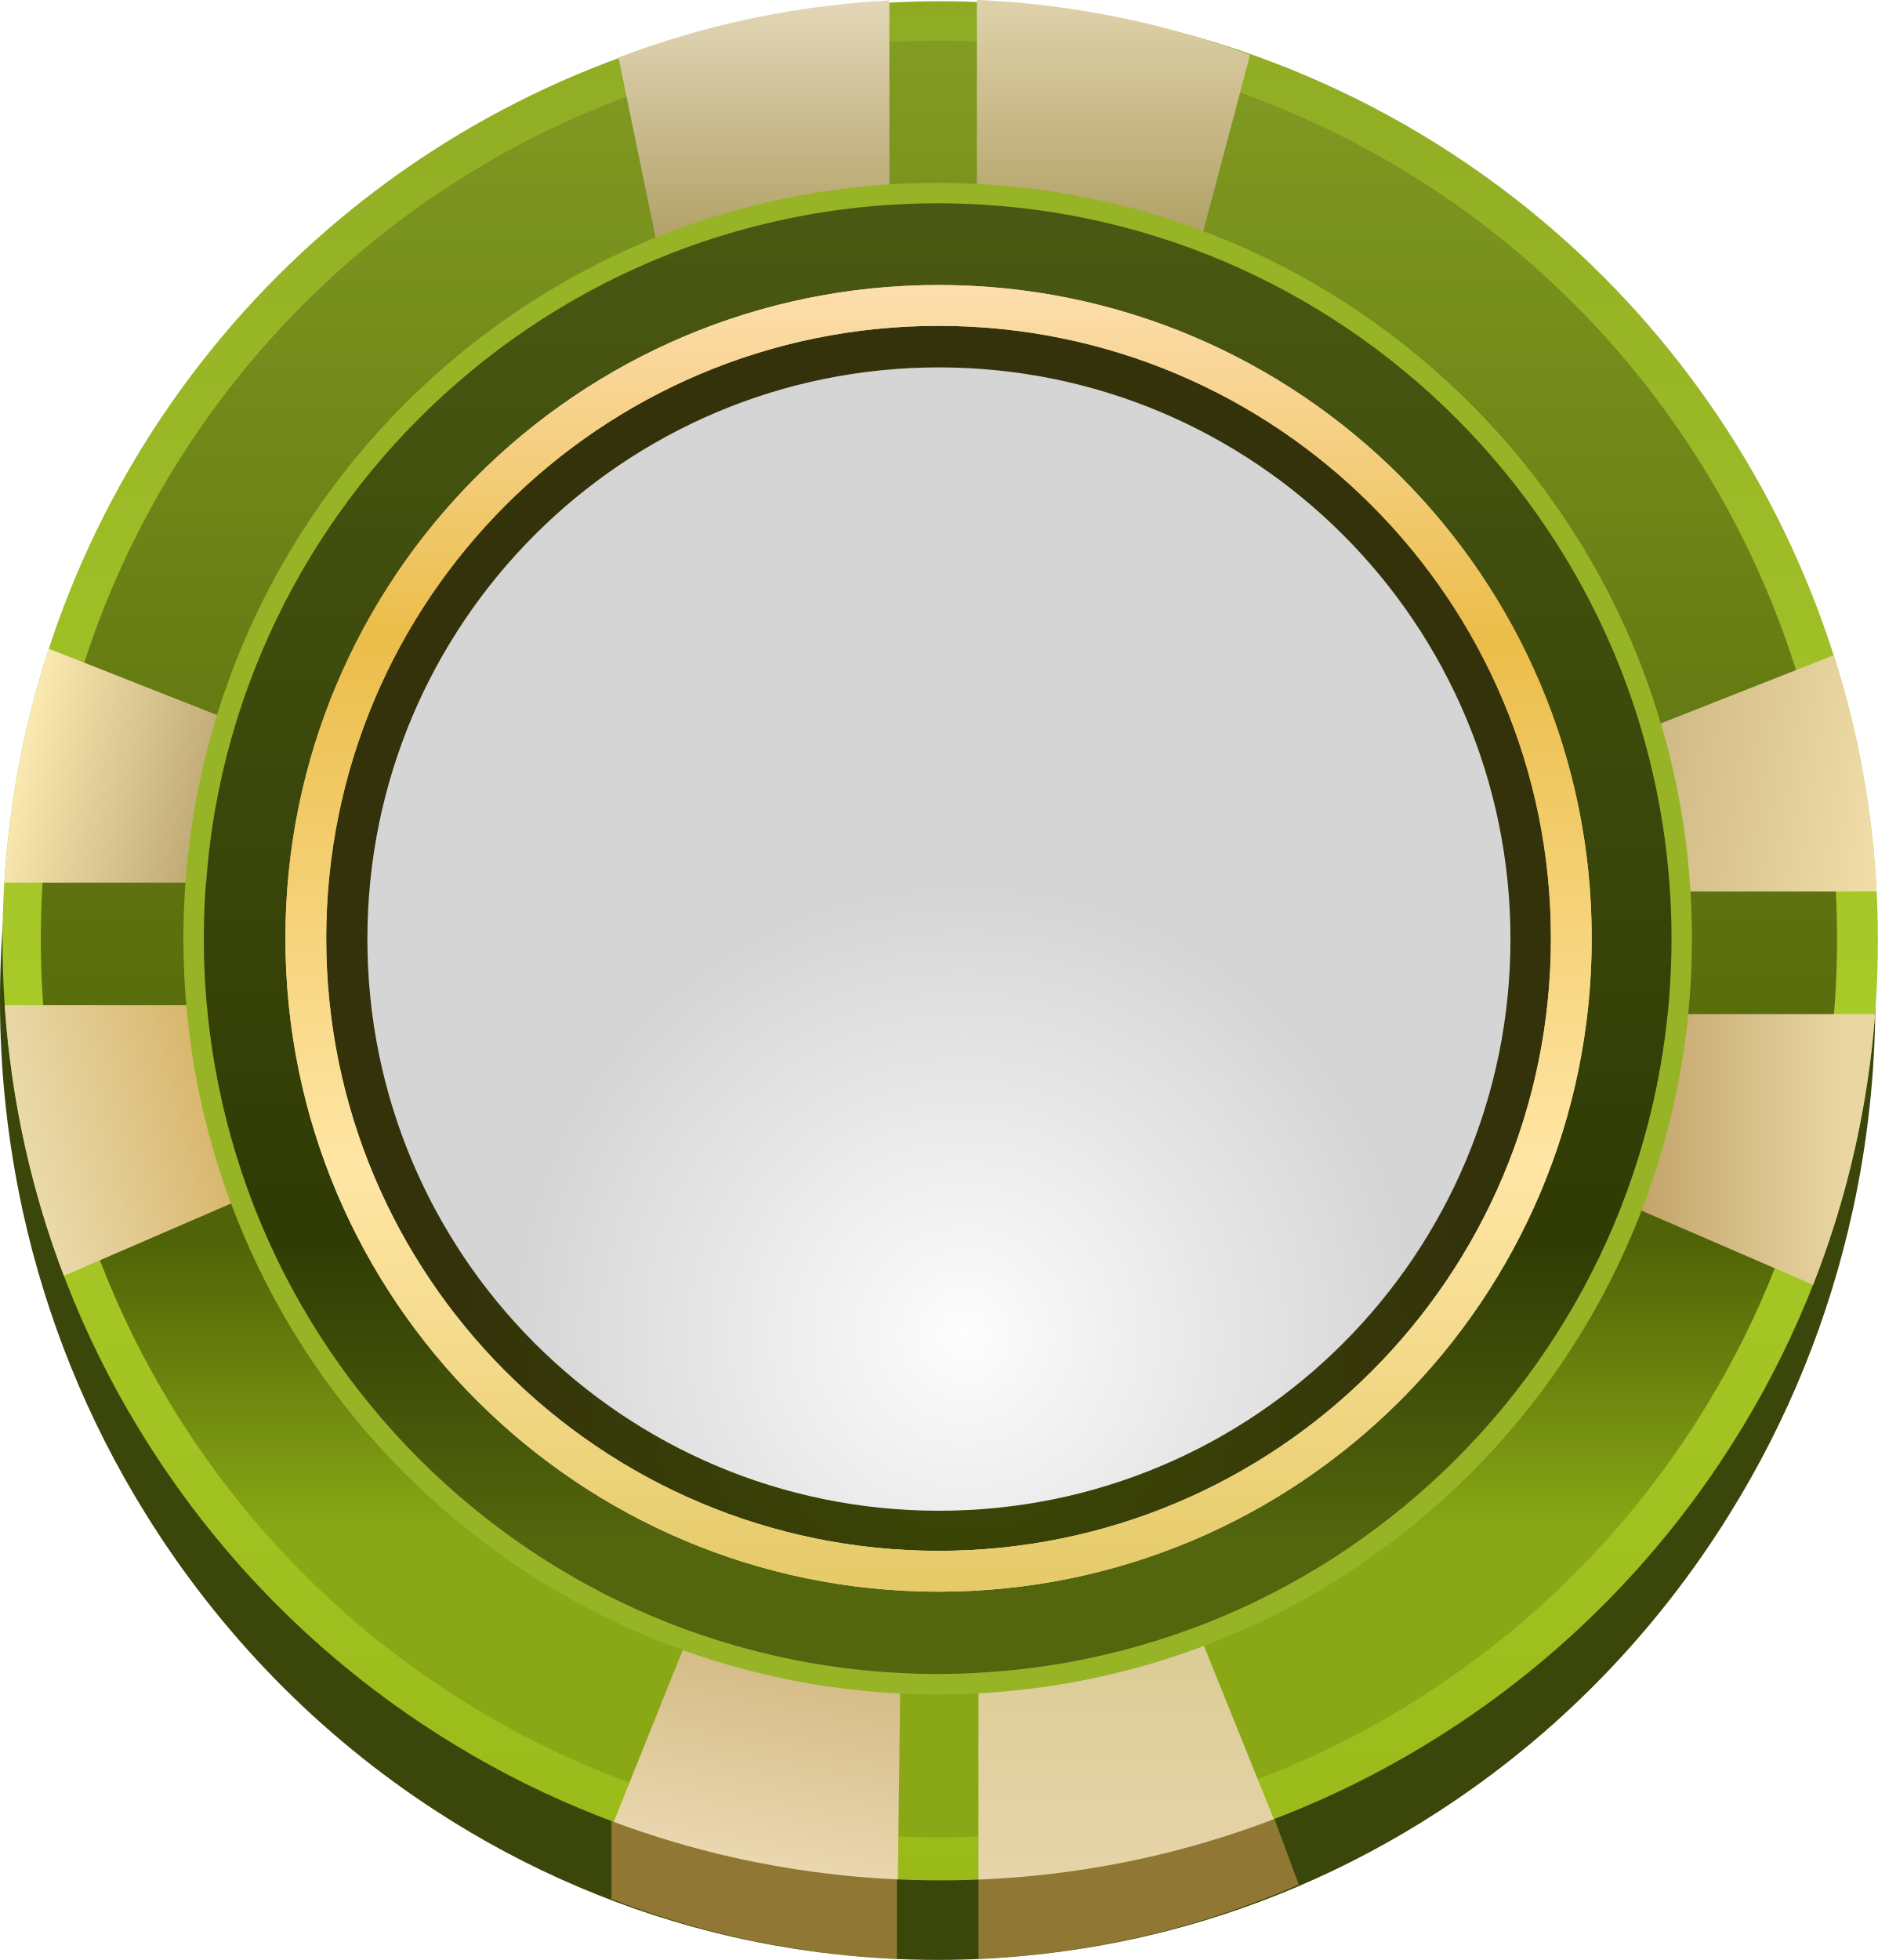
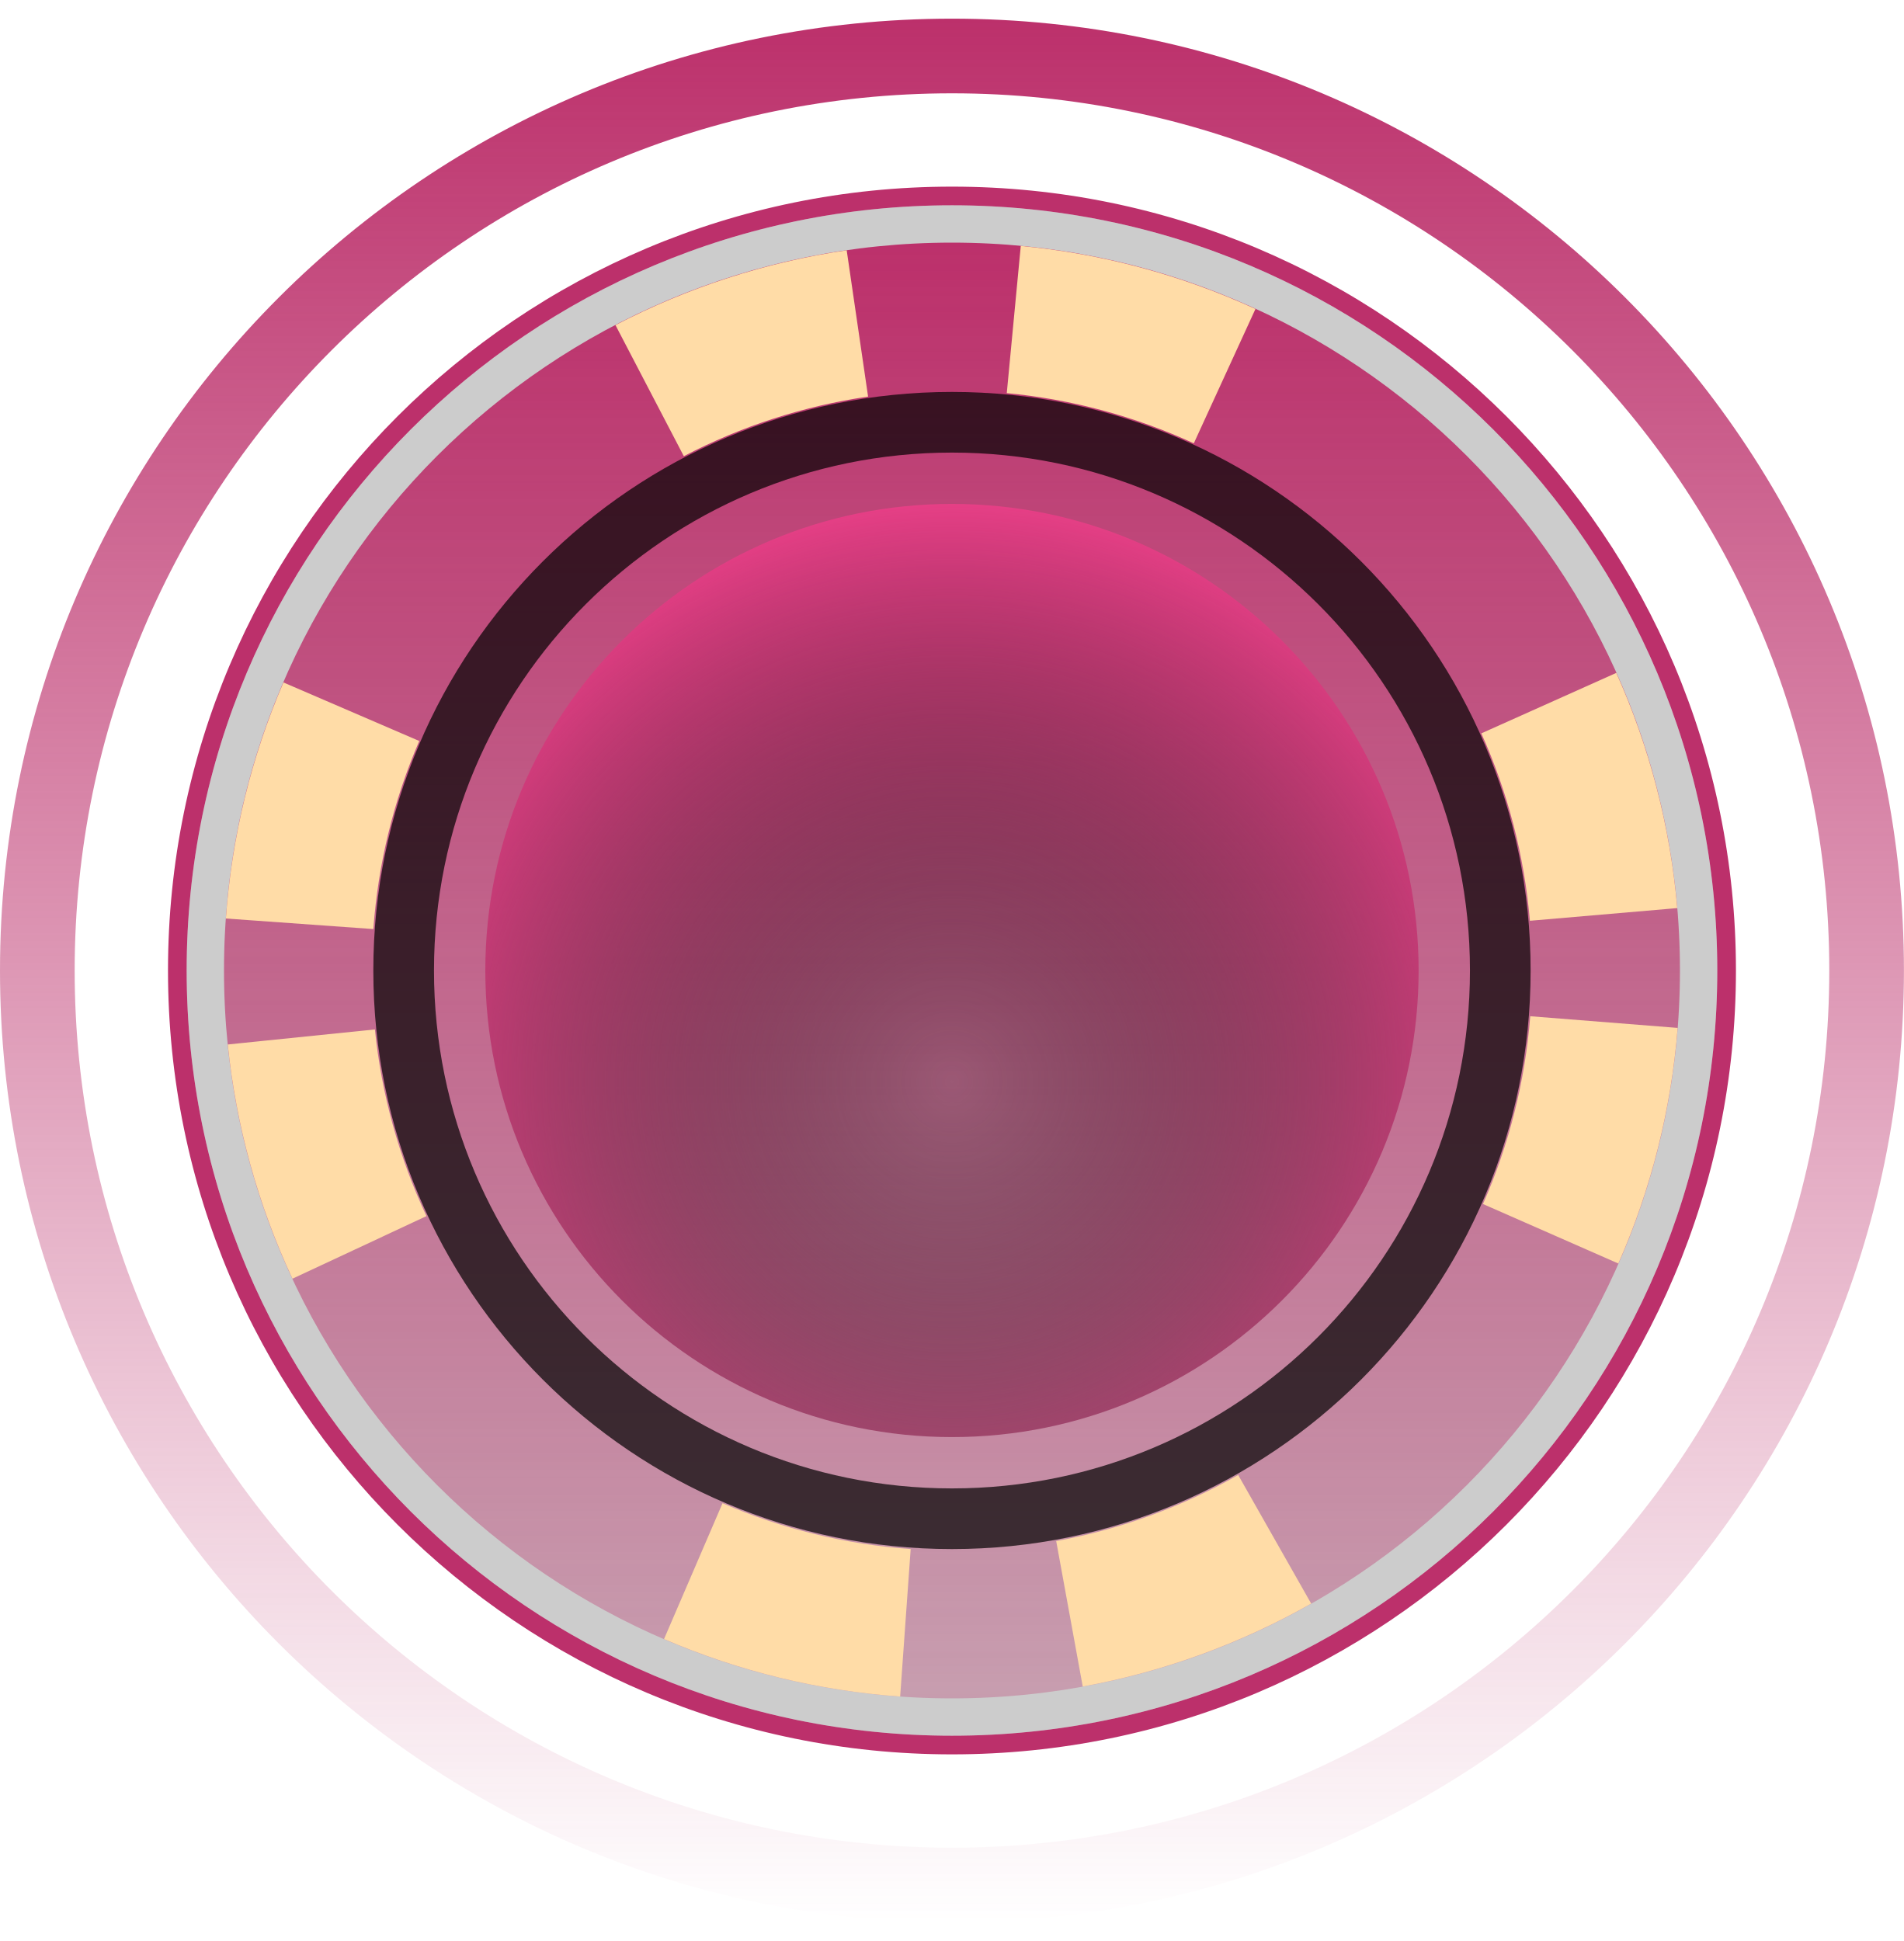
- <svg xmlns="http://www.w3.org/2000/svg" width="46" height="48" viewBox="0 0 46 48" fill="none">
-   <path d="M45.938 24.488C45.94 26.227 45.753 27.961 45.381 29.658C44.807 32.28 43.793 34.781 42.385 37.049C40.563 39.998 38.123 42.496 35.242 44.361C33.026 45.802 30.583 46.84 28.021 47.428C24.694 48.188 21.244 48.188 17.918 47.428C15.356 46.84 12.913 45.802 10.697 44.361C7.816 42.496 5.376 39.998 3.553 37.049C2.145 34.781 1.131 32.28 0.557 29.658C-0.186 26.252 -0.186 22.72 0.557 19.314C1.516 14.976 3.656 11.006 6.728 7.862C9.801 4.718 13.68 2.529 17.918 1.548C21.244 0.787 24.694 0.787 28.021 1.548C32.258 2.53 36.137 4.719 39.209 7.863C42.281 11.007 44.421 14.977 45.381 19.314C45.753 21.012 45.94 22.747 45.938 24.488Z" fill="#3B470A" />
-   <path d="M46 23.041C46.001 24.743 45.814 26.44 45.443 28.101C44.869 30.667 43.855 33.115 42.447 35.335C40.624 38.221 38.184 40.665 35.303 42.491C33.087 43.901 30.644 44.917 28.082 45.492C24.756 46.236 21.306 46.236 17.979 45.492C15.417 44.917 12.974 43.901 10.758 42.491C7.877 40.665 5.437 38.221 3.615 35.335C2.207 33.115 1.193 30.667 0.619 28.101C-0.124 24.767 -0.124 21.31 0.619 17.976C1.578 13.732 3.717 9.846 6.79 6.768C9.862 3.691 13.742 1.549 17.979 0.589C21.306 -0.156 24.756 -0.156 28.082 0.589C32.319 1.55 36.198 3.693 39.27 6.77C42.343 9.847 44.483 13.732 45.443 17.976C45.815 19.639 46.001 21.337 46 23.041Z" fill="url(#paint0_linear_10187_104135)" />
-   <path d="M45 22.998C45.001 24.625 44.822 26.248 44.466 27.836C43.916 30.29 42.945 32.63 41.597 34.752C39.851 37.512 37.514 39.849 34.755 41.594C32.632 42.943 30.292 43.914 27.838 44.464C24.652 45.175 21.348 45.175 18.162 44.464C15.708 43.914 13.368 42.943 11.245 41.594C8.486 39.849 6.149 37.512 4.403 34.752C3.055 32.63 2.084 30.29 1.534 27.836C0.822 24.648 0.822 21.343 1.534 18.156C2.452 14.097 4.502 10.382 7.444 7.44C10.387 4.497 14.103 2.449 18.162 1.531C21.348 0.82 24.652 0.82 27.838 1.531C31.896 2.45 35.612 4.499 38.554 7.441C41.497 10.383 43.547 14.098 44.466 18.156C44.822 19.745 45.001 21.369 45 22.998Z" fill="url(#paint1_linear_10187_104135)" />
-   <path fill-rule="evenodd" clip-rule="evenodd" d="M23.968 46.031V47.975C25.328 47.914 26.684 47.727 28.021 47.415C29.321 47.111 30.59 46.688 31.815 46.153L31.219 44.545C30.199 44.935 29.151 45.252 28.082 45.492C26.726 45.796 25.349 45.975 23.968 46.031Z" fill="#E7A85E" fill-opacity="0.5" />
-   <path fill-rule="evenodd" clip-rule="evenodd" d="M14.98 44.597L14.98 46.506C15.937 46.877 16.918 47.181 17.918 47.415C19.254 47.727 20.61 47.914 21.97 47.975V46.026C20.631 45.965 19.296 45.787 17.98 45.492C16.959 45.263 15.956 44.964 14.98 44.597Z" fill="#E7A85E" fill-opacity="0.5" />
-   <path fill-rule="evenodd" clip-rule="evenodd" d="M44.918 16.047C45.12 16.68 45.296 17.324 45.443 17.976C45.727 19.245 45.903 20.535 45.97 21.833H40.909C40.824 20.475 40.588 19.158 40.218 17.899L44.918 16.047Z" fill="url(#paint2_linear_10187_104135)" />
-   <path fill-rule="evenodd" clip-rule="evenodd" d="M39.753 29.45C40.313 27.993 40.689 26.445 40.852 24.834H45.932C45.847 25.932 45.684 27.024 45.444 28.101C45.187 29.249 44.842 30.374 44.413 31.465L39.753 29.45Z" fill="url(#paint3_linear_10187_104135)" />
-   <path fill-rule="evenodd" clip-rule="evenodd" d="M23.929 -0.002C25.302 0.057 26.672 0.245 28.021 0.559C28.904 0.769 29.773 1.031 30.621 1.346L29.353 6.119C27.653 5.361 25.83 4.898 23.929 4.78V-0.002Z" fill="url(#paint4_linear_10187_104135)" />
-   <path fill-rule="evenodd" clip-rule="evenodd" d="M21.786 0.009V4.796C19.807 4.947 17.915 5.473 16.162 6.315L15.15 1.407C16.052 1.066 16.976 0.782 17.918 0.559C19.194 0.262 20.488 0.078 21.786 0.009Z" fill="url(#paint5_linear_10187_104135)" />
-   <path fill-rule="evenodd" clip-rule="evenodd" d="M5.066 24.617C5.212 26.241 5.572 27.804 6.12 29.275L1.565 31.245C1.175 30.223 0.859 29.172 0.619 28.101C0.363 26.951 0.195 25.786 0.115 24.617H5.066Z" fill="url(#paint6_linear_10187_104135)" />
-   <path fill-rule="evenodd" clip-rule="evenodd" d="M0.105 21.616C0.18 20.395 0.351 19.177 0.619 17.976C0.779 17.269 0.971 16.572 1.195 15.887L5.752 17.682C5.382 18.942 5.146 20.258 5.06 21.616H0.105Z" fill="url(#paint7_linear_10187_104135)" />
-   <path fill-rule="evenodd" clip-rule="evenodd" d="M23.968 40.967C25.837 40.865 27.631 40.476 29.305 39.844L31.204 44.551C30.189 44.939 29.146 45.253 28.082 45.492C26.726 45.796 25.349 45.975 23.968 46.031V40.967Z" fill="url(#paint8_linear_10187_104135)" />
-   <path fill-rule="evenodd" clip-rule="evenodd" d="M16.91 39.946C18.53 40.527 20.258 40.882 22.056 40.972L21.993 46.027C20.646 45.966 19.303 45.788 17.98 45.492C16.978 45.267 15.994 44.975 15.034 44.617L16.91 39.946Z" fill="url(#paint9_linear_10187_104135)" />
-   <path d="M22.969 41.245C33.036 41.245 41.195 33.07 41.195 22.987C41.195 12.904 33.036 4.729 22.969 4.729C12.903 4.729 4.743 12.904 4.743 22.987C4.743 33.07 12.903 41.245 22.969 41.245Z" fill="black" fill-opacity="0.4" stroke="#96B425" stroke-width="0.5" />
-   <path d="M38.491 22.98C38.491 31.54 31.551 38.48 22.991 38.48C14.43 38.48 7.491 31.54 7.491 22.98C7.491 14.42 14.43 7.48 22.991 7.48C31.551 7.48 38.491 14.42 38.491 22.98Z" fill="url(#paint10_radial_10187_104135)" stroke="url(#paint11_linear_10187_104135)" />
-   <path fill-rule="evenodd" clip-rule="evenodd" d="M23.509 9.007C23.34 9.001 23.17 8.998 23 8.998C15.268 8.998 9 15.266 9 22.998C9 29.478 13.403 34.93 19.381 36.525C17.78 32.176 17.225 27.245 17.999 22.173C18.765 17.156 20.731 12.659 23.509 9.007Z" fill="#D2B144" fill-opacity="0.3" />
-   <path fill-rule="evenodd" clip-rule="evenodd" d="M22.991 37.98C31.275 37.98 37.991 31.264 37.991 22.98C37.991 14.696 31.275 7.98 22.991 7.98C14.707 7.98 7.991 14.696 7.991 22.98C7.991 31.264 14.707 37.98 22.991 37.98ZM38.991 22.98C38.991 31.817 31.827 38.98 22.991 38.98C14.154 38.98 6.991 31.817 6.991 22.98C6.991 14.143 14.154 6.98 22.991 6.98C31.827 6.98 38.991 14.143 38.991 22.98Z" fill="url(#paint12_linear_10187_104135)" />
-   <path d="M23 36.998C30.732 36.998 37 30.73 37 22.998C37 15.266 30.732 8.998 23 8.998C15.268 8.998 9 15.266 9 22.998C9 30.73 15.268 36.998 23 36.998Z" fill="url(#paint13_radial_10187_104135)" />
+ <svg xmlns="http://www.w3.org/2000/svg" width="51" height="52" viewBox="0 0 51 52" fill="none">
+   <path fill-rule="evenodd" clip-rule="evenodd" d="M2 26C2 38.979 12.521 49.5 25.5 49.5C38.479 49.5 49 38.979 49 26C49 13.021 38.479 2.5 25.5 2.5C12.521 2.5 2 13.021 2 26ZM25.5 0.5C11.417 0.5 0 11.917 0 26C0 40.083 11.417 51.5 25.5 51.5C39.583 51.5 51 40.083 51 26C51 11.917 39.583 0.5 25.5 0.5Z" fill="url(#paint0_linear_10472_18672)" />
+   <path fill-rule="evenodd" clip-rule="evenodd" d="M25.5 47C13.902 47 4.5 37.598 4.5 26C4.5 14.402 13.902 5 25.5 5C37.098 5 46.5 14.402 46.5 26C46.5 37.598 37.098 47 25.5 47ZM25.5 5.5C14.178 5.5 5 14.678 5 26C5 37.322 14.178 46.5 25.5 46.5C36.822 46.5 46 37.322 46 26C46 14.678 36.822 5.5 25.5 5.5Z" fill="#BC306B" />
+   <path d="M5 26C5 14.678 14.178 5.5 25.5 5.5C36.822 5.5 46 14.678 46 26C46 37.322 36.822 46.5 25.5 46.5C14.178 46.5 5 37.322 5 26Z" fill="black" fill-opacity="0.2" />
+   <path d="M6 26C6 15.23 14.73 6.5 25.5 6.5C36.27 6.5 45 15.23 45 26C45 36.77 36.27 45.5 25.5 45.5C14.73 45.5 6 36.77 6 26Z" fill="url(#paint1_linear_10472_18672)" />
+   <path d="M41 26C41 17.44 34.06 10.5 25.5 10.5C16.94 10.5 10 17.44 10 26C10 34.56 16.94 41.5 25.5 41.5C34.06 41.5 41 34.56 41 26ZM11.625 26C11.625 18.337 17.837 12.125 25.5 12.125C33.163 12.125 39.375 18.337 39.375 26C39.375 33.663 33.163 39.875 25.5 39.875C17.837 39.875 11.625 33.663 11.625 26Z" fill="black" fill-opacity="0.7" />
+   <circle cx="12.5" cy="12.5" r="12.5" transform="matrix(1 0 0 -1 13 38.5)" fill="url(#paint2_radial_10472_18672)" />
+   <path fill-rule="evenodd" clip-rule="evenodd" d="M27.343 6.588C29.518 6.794 31.643 7.365 33.63 8.276L31.978 11.877C30.395 11.151 28.702 10.696 26.968 10.532L27.343 6.588ZM35.122 42.961C33.221 44.039 31.153 44.791 29.003 45.183L28.292 41.286C30.005 40.973 31.653 40.375 33.167 39.516L35.122 42.961ZM17.787 43.911C19.794 44.775 21.932 45.296 24.112 45.451L24.394 41.5C22.657 41.376 20.953 40.961 19.354 40.272L17.787 43.911ZM16.486 8.709C18.424 7.699 20.518 7.021 22.68 6.705L23.253 10.625C21.53 10.877 19.862 11.416 18.317 12.221L16.486 8.709ZM6.101 27.982C6.323 30.156 6.909 32.277 7.834 34.257L11.423 32.58C10.686 31.002 10.219 29.312 10.042 27.579L6.101 27.982ZM6.05 24.607C6.206 22.427 6.727 20.29 7.592 18.283L11.23 19.851C10.541 21.45 10.126 23.153 10.001 24.89L6.05 24.607ZM44.939 27.538C44.767 29.716 44.23 31.85 43.35 33.85L39.724 32.256C40.425 30.662 40.853 28.961 40.99 27.225L44.939 27.538ZM44.928 24.328C44.741 22.151 44.189 20.021 43.295 18.027L39.68 19.647C40.392 21.236 40.832 22.933 40.981 24.668L44.928 24.328Z" fill="#FFDCA7" />
  <defs>
-     <linearGradient id="paint0_linear_10187_104135" x1="23.031" y1="0.031" x2="23.031" y2="46.05" gradientUnits="userSpaceOnUse">
-       <stop stop-color="#8FAB24" />
-       <stop offset="0.545" stop-color="#A9CB28" />
-       <stop offset="1" stop-color="#9ABA1A" />
+     <linearGradient id="paint0_linear_10472_18672" x1="25.5" y1="0.5" x2="25.5" y2="51.5" gradientUnits="userSpaceOnUse">
+       <stop stop-color="#BC306B" />
+       <stop offset="1" stop-color="#BC306B" stop-opacity="0" />
    </linearGradient>
-     <linearGradient id="paint1_linear_10187_104135" x1="23" y1="0.998" x2="23" y2="44.998" gradientUnits="userSpaceOnUse">
-       <stop stop-color="#829B22" />
-       <stop offset="0.665" stop-color="#4F6207" />
-       <stop offset="0.831" stop-color="#8AA815" />
+     <linearGradient id="paint1_linear_10472_18672" x1="24.407" y1="6.5" x2="24.407" y2="45.5" gradientUnits="userSpaceOnUse">
+       <stop stop-color="#BC306B" />
+       <stop offset="1" stop-color="#BC306B" stop-opacity="0.3" />
    </linearGradient>
-     <linearGradient id="paint2_linear_10187_104135" x1="40" y1="18.977" x2="47" y2="19.977" gradientUnits="userSpaceOnUse">
-       <stop stop-color="#CDB682" />
-       <stop offset="0.878" stop-color="#F0DDA7" />
-     </linearGradient>
-     <linearGradient id="paint3_linear_10187_104135" x1="40" y1="27.977" x2="46" y2="27.977" gradientUnits="userSpaceOnUse">
-       <stop stop-color="#C2A369" />
-       <stop offset="0.863" stop-color="#E9D6A3" />
-     </linearGradient>
-     <linearGradient id="paint4_linear_10187_104135" x1="27.275" y1="-0.002" x2="27.275" y2="6.119" gradientUnits="userSpaceOnUse">
-       <stop stop-color="#DFD2AB" />
-       <stop offset="1" stop-color="#AE9E61" />
-     </linearGradient>
-     <linearGradient id="paint5_linear_10187_104135" x1="18.468" y1="0.009" x2="18.468" y2="6.315" gradientUnits="userSpaceOnUse">
-       <stop stop-color="#E3D7B8" />
-       <stop offset="1" stop-color="#AE9E61" />
-     </linearGradient>
-     <linearGradient id="paint6_linear_10187_104135" x1="6" y1="26.477" x2="0" y2="27.977" gradientUnits="userSpaceOnUse">
-       <stop stop-color="#D5AF61" />
-       <stop offset="1" stop-color="#ECDEB2" />
-     </linearGradient>
-     <linearGradient id="paint7_linear_10187_104135" x1="0" y1="18.977" x2="6" y2="20.477" gradientUnits="userSpaceOnUse">
-       <stop stop-color="#FFEEB5" />
-       <stop offset="1" stop-color="#B29B68" />
-     </linearGradient>
-     <linearGradient id="paint8_linear_10187_104135" x1="27.586" y1="39.844" x2="27.586" y2="46.031" gradientUnits="userSpaceOnUse">
-       <stop stop-color="#DCC593" />
-       <stop offset="0" stop-color="#D9CC94" />
-       <stop offset="1" stop-color="#E7D4AA" />
-     </linearGradient>
-     <linearGradient id="paint9_linear_10187_104135" x1="20.5" y1="39.977" x2="19" y2="47.977" gradientUnits="userSpaceOnUse">
-       <stop stop-color="#D0B67E" />
-       <stop offset="1" stop-color="#F4E4C3" />
-     </linearGradient>
-     <radialGradient id="paint10_radial_10187_104135" cx="0" cy="0" r="1" gradientUnits="userSpaceOnUse" gradientTransform="translate(23.7151 34.083) rotate(90) scale(15.3089)">
-       <stop stop-color="#3C4A04" />
-       <stop offset="0.825" stop-color="#34320B" />
-     </radialGradient>
-     <linearGradient id="paint11_linear_10187_104135" x1="22.991" y1="6.98" x2="22.991" y2="38.98" gradientUnits="userSpaceOnUse">
-       <stop stop-color="#FDDEAF" />
-       <stop offset="0.269" stop-color="#D7AD54" />
-       <stop offset="1" stop-color="#FDF8CB" />
-     </linearGradient>
-     <linearGradient id="paint12_linear_10187_104135" x1="22.991" y1="6.98" x2="22.991" y2="38.98" gradientUnits="userSpaceOnUse">
-       <stop stop-color="#FDDEAF" />
-       <stop offset="0.269" stop-color="#EBBD49" />
-       <stop offset="0.675" stop-color="#FFE6A5" />
-       <stop offset="1" stop-color="#E5CA68" />
-     </linearGradient>
-     <radialGradient id="paint13_radial_10187_104135" cx="0" cy="0" r="1" gradientUnits="userSpaceOnUse" gradientTransform="translate(23.6339 32.713) rotate(90) scale(13.3953)">
-       <stop stop-color="#FDFDFD" />
-       <stop offset="0.825" stop-color="#D5D5D5" />
+     <radialGradient id="paint2_radial_10472_18672" cx="0" cy="0" r="1" gradientUnits="userSpaceOnUse" gradientTransform="translate(12.5 9.52285) rotate(90) scale(15.4772)">
+       <stop stop-opacity="0.2" />
+       <stop offset="1" stop-color="#E63F86" />
    </radialGradient>
  </defs>
</svg>
